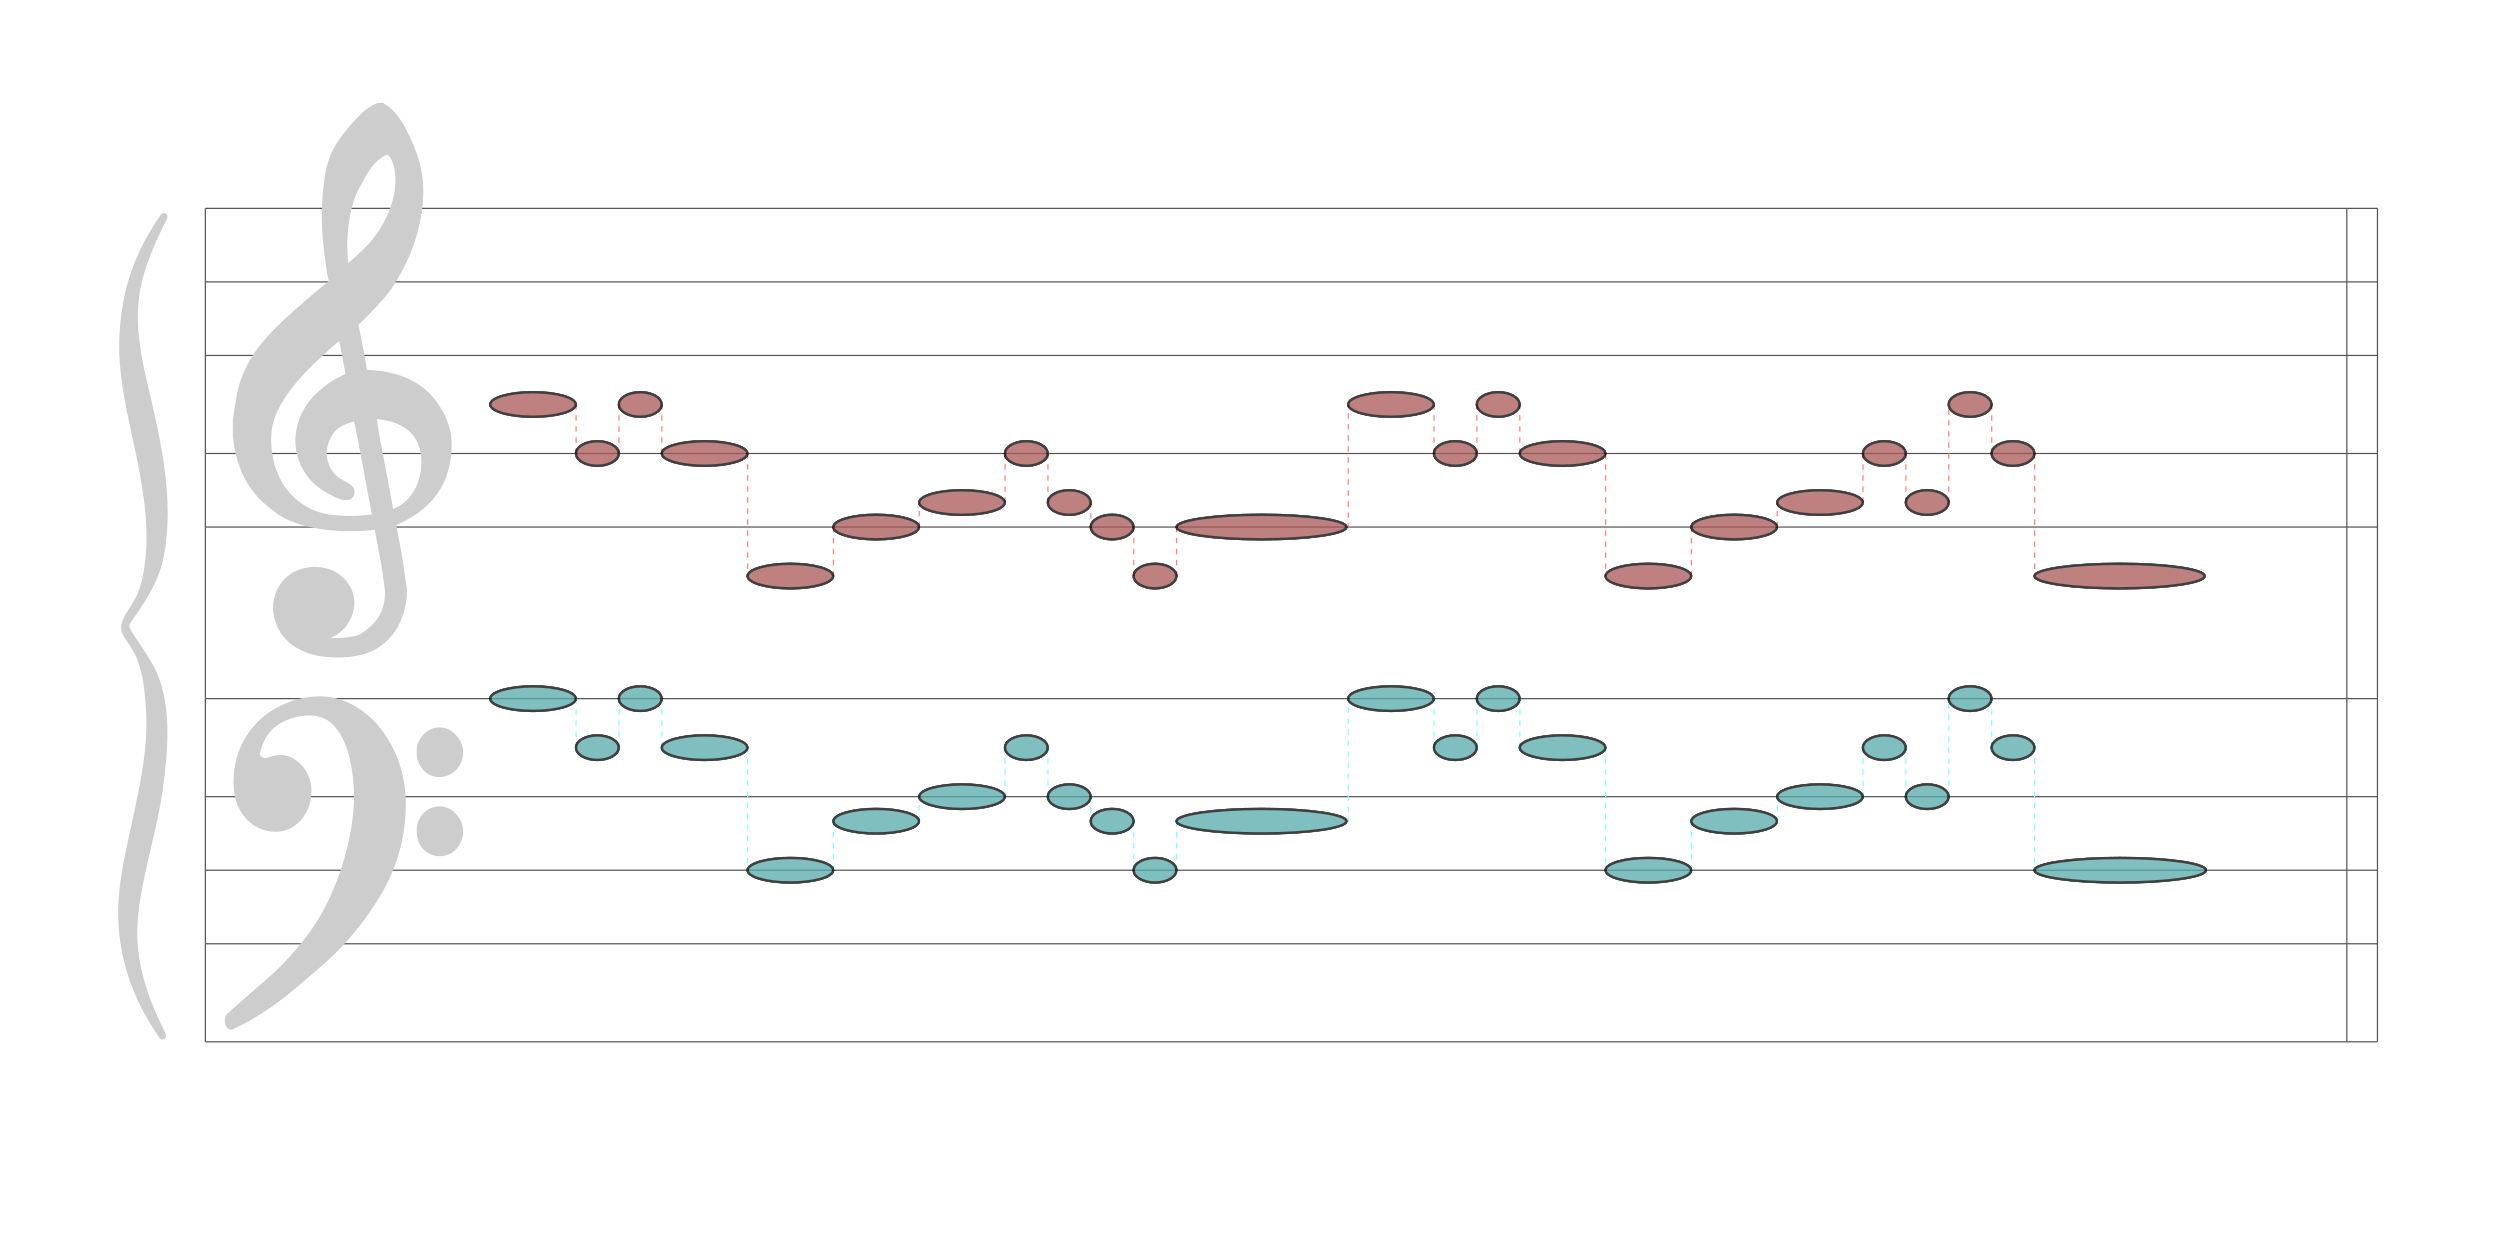
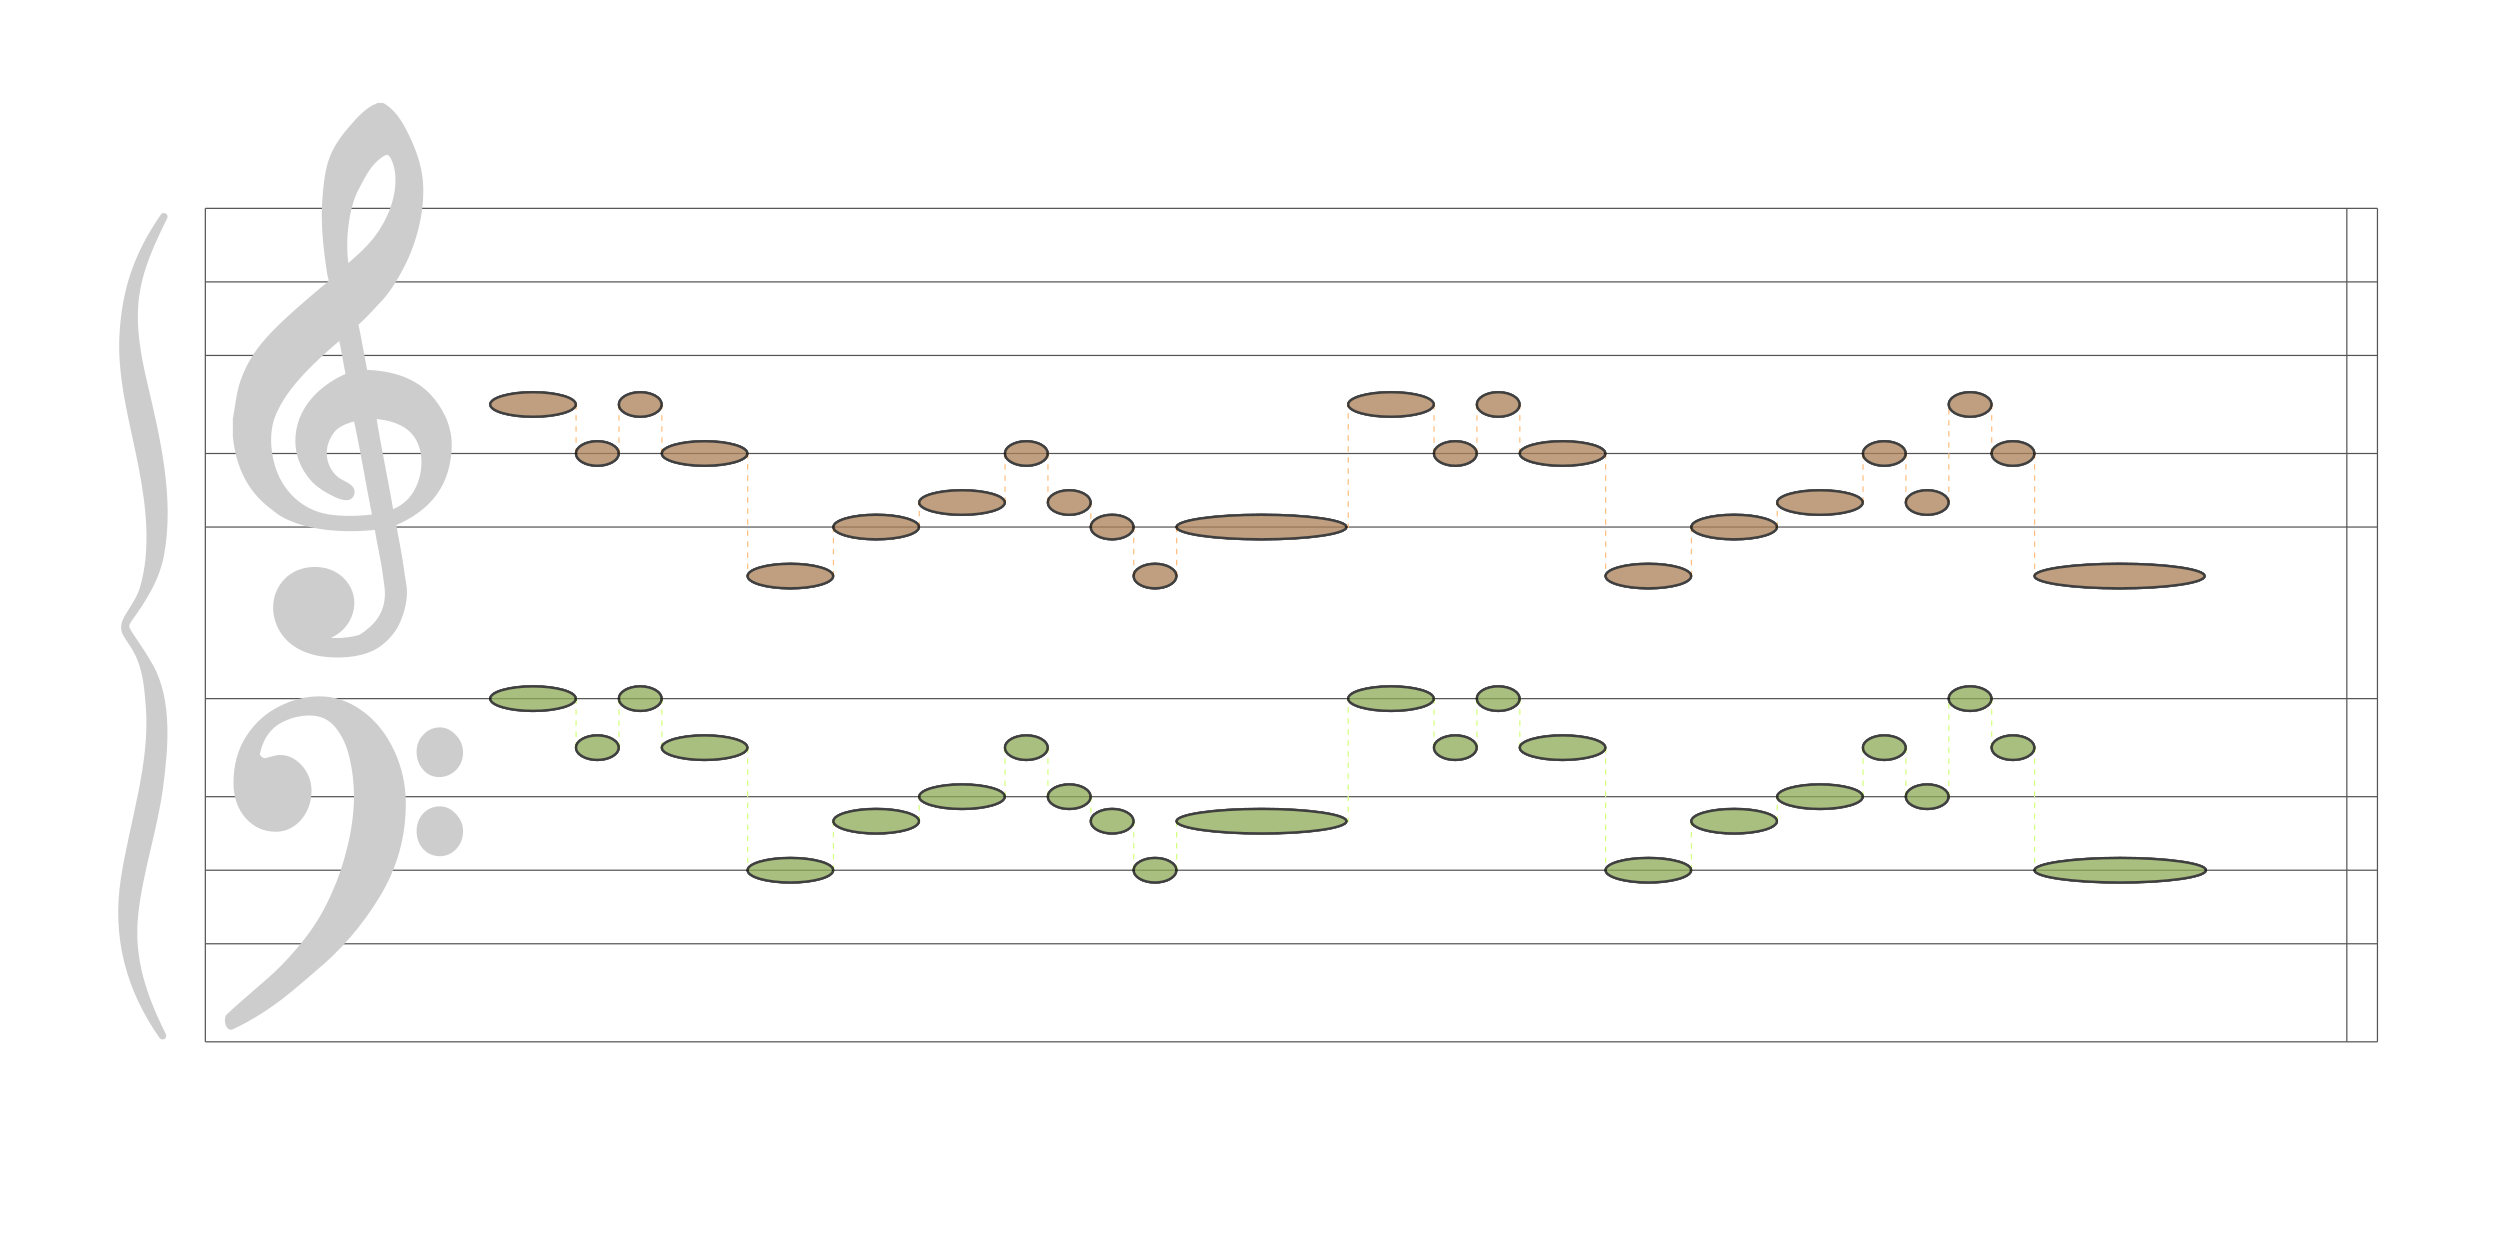
<svg xmlns="http://www.w3.org/2000/svg" version="1.1" viewPort="0 40 19.996 41" viewBox="-200 -50 1019.85 510" width="1019.85" height="510">
  <filter id="constantOpacity">
    <feComponentTransfer>
      <feFuncA type="table" tableValues="0 .5 .5" />
    </feComponentTransfer>
  </filter>
  <g transform="scale(35, -10) translate(0, -81)">
    <g class="staff-lines" stroke-width="0.5" stroke="#555555">
      <path vector-effect="non-scaling-stroke" d="M-3.321 64.5 L21.996 64.5" />
      <path vector-effect="non-scaling-stroke" d="M-3.321 67.5 L21.996 67.5" />
      <path vector-effect="non-scaling-stroke" d="M-3.321 71.5 L21.996 71.5" />
      <path vector-effect="non-scaling-stroke" d="M-3.321 74.5 L21.996 74.5" />
      <path vector-effect="non-scaling-stroke" d="M-3.321 77.5 L21.996 77.5" />
      <path vector-effect="non-scaling-stroke" d="M-3.321 43.5 L21.996 43.5" />
      <path vector-effect="non-scaling-stroke" d="M-3.321 47.5 L21.996 47.5" />
      <path vector-effect="non-scaling-stroke" d="M-3.321 50.5 L21.996 50.5" />
      <path vector-effect="non-scaling-stroke" d="M-3.321 53.5 L21.996 53.5" />
      <path vector-effect="non-scaling-stroke" d="M-3.321 57.5 L21.996 57.5" />
      <path vector-effect="non-scaling-stroke" d="M21.639,43.5 L21.639,77.5" />
      <path vector-effect="non-scaling-stroke" d="M21.996,43.5 L21.996,77.5" />
      <path vector-effect="non-scaling-stroke" d="M-3.321,43.5 L-3.321,77.5 z" />
    </g>
    <g transform="scale(0.714286, 1)">
      <g vector-effect="non-scaling-stroke" class="treble-clef" stroke="#cdcdcd" stroke-width="3" fill="#cdcdcd" transform="translate(-17.25, 5.15) scale(0.06, 0.07)">
        <path vector-effect="non-scaling-stroke" d="M250.026,1080.111c-2.375-5.813-4.501-12.037-5.616-19.656c-1.07-7.32-1.387-15.609-1.62-23.113    c-0.426-13.713,0.409-28.548,1.296-41.038c0.132-1.861,0.517-3.882,0.432-5.183c-0.118-1.794-1.622-3.834-2.484-5.401    c-4.551-8.266-9.023-16.291-13.176-25.488c-3.56-7.883-6.46-16.235-8.316-27.648c-1.087-6.682-1.406-14.26-2.053-21.816   c0-3.313,0-6.623,0-9.936c0.817-17.854,4.099-30.916,9.396-39.743c1.084-1.808,2.228-3.951,3.24-5.186    c6.218-7.579,16.081-9.873,25.812-7.343c0.598-8.887,1.858-19.53,2.376-28.944c0.193-3.49,0.54-7.194,0.54-10.368    c-0.003-13.193-3.44-20.603-7.452-26.135c-3.645-2.613-9.925-3.099-13.176,0.43c4.904-0.174,8.174,5.425,9.612,12.744    c2.427,12.351-1.738,24.386-7.344,25.918c-8.458,2.316-13.738-12.691-11.556-28.295c1.622-11.598,6.603-18.42,13.176-19.655    c5.073-0.956,10.149,0.426,13.608,5.399c1.988,2.858,4.009,7.685,4.968,11.879c1.246,5.448,2.18,12.212,2.16,18.792    c-0.01,3.246-0.453,6.761-0.648,10.152c-0.614,10.689-1.579,19.729-2.376,29.812c6.095,5.437,10.941,13.432,13.392,25.704    c1.302,6.52,2.035,15.517,1.727,23.111c-0.375,9.302-2.565,17.712-5.183,23.975c-3.863,9.248-9.852,13.985-17.604,14.257    c-0.849,9.749-1.633,19.633-2.593,29.159c2.376,4.619,4.55,9.643,6.805,14.906c2.185,5.095,3.892,11.286,5.508,17.712    c2.98,11.855,5.576,29.004,5.4,46.44c-0.102,10.157-1.538,19.319-3.24,27.215c-1.691,7.847-3.557,15.81-6.912,20.089    c-0.36,0-0.72,0-1.08,0C254.113,1090.306,252.068,1085.104,250.026,1080.111z M248.19,997.6    c-1.362,15.429-0.295,36.475,2.7,48.384c1.367,5.441,2.426,10.329,4.428,15.122c0.854,2.04,3.006,5.909,4.104,5.83    c2.104-0.153,3.064-9.245,3.24-13.824c0.542-14.092-2.623-28.387-5.832-37.366C254.247,1008.515,250.911,1002.572,248.19,997.6z     M249.27,935.823c-6.565-5.809-13.02-17.569-13.716-34.776c-0.425-10.517,1.463-18.693,3.888-24.624    c1.422-3.478,3.789-6.692,6.156-9.072c1.287-1.293,4.09-3.666,3.996,1.296c-0.048,2.584-2.504,4.06-3.888,6.263    c-2.557,4.079-4.489,12.399-3.348,21.385c0.481,3.784,1.636,7.983,2.808,10.153c1.458,2.697,3.725,4.34,6.048,5.615    c1.987-19.137,3.451-39.323,5.292-58.753c-4.493-1.347-9.224-1.49-13.068-0.213c-6.922,2.298-11.753,12.045-14.256,23.111    c-1.838,8.128-2.944,20.546-1.837,31.752c0.529,5.353,1.939,11.271,3.348,15.984c4.113,13.751,11.055,26.606,16.308,36.289    C247.971,952.523,248.466,943.862,249.27,935.823z M260.286,855.473c-1.479,19.361-3.545,38.701-4.86,57.671    c5.07-0.638,9.023-3.541,11.556-9.718c4.25-10.369,3.378-29.217-0.648-39.53C264.924,860.283,262.694,856.868,260.286,855.473z" />
      </g>
      <g class="bass-clef" fill="#cdcdcd" stroke="#cdcdcd" transform="scale(1.02, 1) translate(-0.25, 0.25)" stroke-width="3">
        <g transform="matrix(0.1835537,0,0,0.1830159,-98.29797,-1128.841)">
          <path vector-effect="non-scaling-stroke" d="M514.308,6407.837c3.419,4.086,5.655,9.64,7.124,12.803     c2.204,4.648,4.046,10.097,5.538,16.384c1.492,6.287,2.238,13.068,2.238,20.385c0,4.115-0.338,7.925-0.991,11.507     c-0.653,3.543-1.527,6.4-2.647,8.459c-1.108,2.095-2.297,3.125-3.545,3.125c-1.142,0-2.262-0.687-3.369-2.135     c-1.119-1.41-2.029-3.505-2.752-6.325c-0.711-2.819-1.073-6.135-1.073-9.982c0-3.011,0.326-5.411,0.968-7.317     c0.653-1.867,1.446-2.78,2.379-2.78c0.513,0,0.991,0.342,1.422,1.104c0.431,0.724,0.769,1.753,1.014,3.011     c0.245,1.257,0.373,2.628,0.373,4.077c0,2.019-0.245,3.733-0.735,5.144c-0.501,1.41-1.049,2.132-1.667,2.132     c-0.21,0-0.466-0.152-0.781-0.38c-0.303-0.229-0.501-0.342-0.571-0.342c-0.14,0-0.292,0.152-0.466,0.495     c-0.175,0.342-0.268,0.799-0.292,1.41c0.07,0.495,0.117,0.838,0.117,1.104c0.338,2.896,0.944,4.953,1.796,6.249     c0.863,1.258,1.784,1.905,2.763,1.905c1.014,0,1.83-0.953,2.46-2.858c0.63-1.943,1.073-4.344,1.329-7.277     c0.268-2.896,0.396-5.981,0.396-9.22c-0.035-3.468-0.221-7.125-0.583-10.897c-0.361-3.81-0.804-7.163-1.317-10.059     c-0.653-3.925-1.458-7.468-2.414-10.593c-0.956-3.124-1.889-5.752-2.775-7.849c-0.886-2.133-2.731-5.973-4.104-9.297     C514,6409.468,514.126,6407.62,514.308,6407.837z" />
          <path vector-effect="non-scaling-stroke" d="M531.259,6465.557c0.313-0.979,0.705-1.415,1.189-1.415     c0.457,0,0.862,0.436,1.228,1.306c0.339,0.908,0.522,2.032,0.522,3.339c0,1.233-0.17,2.358-0.522,3.302     c-0.353,0.979-0.745,1.488-1.163,1.488c-0.483,0-0.888-0.436-1.215-1.343c-0.34-0.871-0.509-1.958-0.509-3.266     C530.789,6467.626,530.945,6466.5,531.259,6465.557z" />
          <path vector-effect="non-scaling-stroke" d="M531.272,6447.847c0.327-0.871,0.732-1.342,1.241-1.342     c0.457,0,0.849,0.471,1.189,1.378c0.327,0.908,0.497,2.033,0.497,3.447c0,1.162-0.183,2.214-0.522,3.193     c-0.366,0.98-0.745,1.452-1.163,1.452c-0.509,0-0.914-0.436-1.241-1.343c-0.313-0.87-0.483-1.996-0.483-3.301     C530.789,6449.879,530.958,6448.717,531.272,6447.847z" />
        </g>
      </g>
    </g>
    <g transform="scale(0.714286, 1)">
      <g class="brace" transform="rotate(0.2) translate(30.5,-324) scale(1,-1) scale(.0175)">
        <path vector-effect="non-scaling-stroke" stroke="#cdcdcd" fill="#cdcdcd" stroke-width="3" stroke-linejoin="round" d="M-2031.812-22924.453    c-24.919,88.91-36.494,171.418-39.024,279.09c-2.379,101.156,9.877,207.264,16.991,305.533    c6.605,91.162,10.955,191.51-0.048,282.248c-2.757,22.732-8.614,43.227-13.597,63.254c-8.261,33.207-2.886,38.68,5.136,72.111    c10.485,43.689,11.808,90.887,13.172,140.795c3.604,132-16.215,270.613-24.675,400.074    c-8.818,134.883,3.651,255.861,34.113,366.164c-17.906-92.289-29.886-179.082-25.068-283.635    c4.572-99.275,18.379-195.207,24.078-294.23c5.11-88.826,9.914-203.154-8.344-284.342c-4.91-21.82-10.217-42.227-15.835-62.98    c-9.146-33.812-7.235-31.322,2.353-65.664c11.021-39.504,20.774-80.965,24.589-128.662c10.5-131.361-2.347-271.072-13.816-398.416    c-5.957-66.148-10.878-134.006-7.34-202.238C-2055.575-22803.877-2044.086-22863.117-2031.812-22924.453L-2031.812-22924.453z" />
      </g>
    </g>
    <g style="stroke-width:1; stroke:black;">
-       <g class="note-lines track-2" fill="none" stroke="hsl(180, 100%, 75%)" stroke-dasharray="2.25" vector-effect="non-scaling-stroke" stroke-width="0.5">
+       <g class="note-lines track-2" fill="none" stroke="hsl(80, 100%, 75%)" stroke-dasharray="2.25" vector-effect="non-scaling-stroke" stroke-width="0.5">
        <path vector-effect="non-scaling-stroke" d=" M0.996 57.5 L1 57.5 L1 55.5" />
        <path vector-effect="non-scaling-stroke" d=" M1.496 55.5 L1.5 55.5 L1.5 57.5" />
        <path vector-effect="non-scaling-stroke" d=" M1.996 57.5 L2 57.5 L2 55.5" />
        <path vector-effect="non-scaling-stroke" d=" M2.996 55.5 L3 55.5 L3 50.5" />
        <path vector-effect="non-scaling-stroke" d=" M3.996 50.5 L4 50.5 L4 52.5" />
        <path vector-effect="non-scaling-stroke" d=" M4.996 52.5 L5 52.5 L5 53.5" />
        <path vector-effect="non-scaling-stroke" d=" M5.996 53.5 L6 53.5 L6 55.5" />
        <path vector-effect="non-scaling-stroke" d=" M6.496 55.5 L6.5 55.5 L6.5 53.5" />
        <path vector-effect="non-scaling-stroke" d=" M6.996 53.5 L7 53.5 L7 52.5" />
        <path vector-effect="non-scaling-stroke" d=" M7.496 52.5 L7.5 52.5 L7.5 50.5" />
        <path vector-effect="non-scaling-stroke" d=" M7.996 50.5 L8 50.5 L8 52.5" />
        <path vector-effect="non-scaling-stroke" d=" M9.978 52.5 L10 52.5 L10 57.5" />
        <path vector-effect="non-scaling-stroke" d=" M10.996 57.5 L11 57.5 L11 55.5" />
        <path vector-effect="non-scaling-stroke" d=" M11.496 55.5 L11.5 55.5 L11.5 57.5" />
        <path vector-effect="non-scaling-stroke" d=" M11.996 57.5 L12 57.5 L12 55.5" />
        <path vector-effect="non-scaling-stroke" d=" M12.996 55.5 L13 55.5 L13 50.5" />
        <path vector-effect="non-scaling-stroke" d=" M13.996 50.5 L14 50.5 L14 52.5" />
        <path vector-effect="non-scaling-stroke" d=" M14.996 52.5 L15 52.5 L15 53.5" />
        <path vector-effect="non-scaling-stroke" d=" M15.996 53.5 L16 53.5 L16 55.5" />
        <path vector-effect="non-scaling-stroke" d=" M16.496 55.5 L16.5 55.5 L16.5 53.5" />
        <path vector-effect="non-scaling-stroke" d=" M16.996 53.5 L17 53.5 L17 57.5" />
        <path vector-effect="non-scaling-stroke" d=" M17.496 57.5 L17.5 57.5 L17.5 55.5" />
        <path vector-effect="non-scaling-stroke" d=" M17.996 55.5 L18 55.5 L18 50.5" />
      </g>
-       <g class="note-lines track-1" fill="none" stroke="hsl(0, 100%, 75%)" stroke-dasharray="2.25" vector-effect="non-scaling-stroke" stroke-width="0.5">
+       <g class="note-lines track-1" fill="none" stroke="hsl(30, 100%, 75%)" stroke-dasharray="2.25" vector-effect="non-scaling-stroke" stroke-width="0.5">
        <path vector-effect="non-scaling-stroke" d=" M0.996 69.5 L1 69.5 L1 67.5" />
        <path vector-effect="non-scaling-stroke" d=" M1.496 67.5 L1.5 67.5 L1.5 69.5" />
        <path vector-effect="non-scaling-stroke" d=" M1.996 69.5 L2 69.5 L2 67.5" />
        <path vector-effect="non-scaling-stroke" d=" M2.996 67.5 L3 67.5 L3 62.5" />
        <path vector-effect="non-scaling-stroke" d=" M3.996 62.5 L4 62.5 L4 64.5" />
        <path vector-effect="non-scaling-stroke" d=" M4.996 64.5 L5 64.5 L5 65.5" />
        <path vector-effect="non-scaling-stroke" d=" M5.996 65.5 L6 65.5 L6 67.5" />
        <path vector-effect="non-scaling-stroke" d=" M6.496 67.5 L6.5 67.5 L6.5 65.5" />
        <path vector-effect="non-scaling-stroke" d=" M6.996 65.5 L7 65.5 L7 64.5" />
        <path vector-effect="non-scaling-stroke" d=" M7.496 64.5 L7.5 64.5 L7.5 62.5" />
        <path vector-effect="non-scaling-stroke" d=" M7.996 62.5 L8 62.5 L8 64.5" />
        <path vector-effect="non-scaling-stroke" d=" M9.978 64.5 L10 64.5 L10 69.5" />
        <path vector-effect="non-scaling-stroke" d=" M10.996 69.5 L11 69.5 L11 67.5" />
        <path vector-effect="non-scaling-stroke" d=" M11.496 67.5 L11.5 67.5 L11.5 69.5" />
        <path vector-effect="non-scaling-stroke" d=" M11.996 69.5 L12 69.5 L12 67.5" />
        <path vector-effect="non-scaling-stroke" d=" M12.996 67.5 L13 67.5 L13 62.5" />
        <path vector-effect="non-scaling-stroke" d=" M13.996 62.5 L14 62.5 L14 64.5" />
        <path vector-effect="non-scaling-stroke" d=" M14.996 64.5 L15 64.5 L15 65.5" />
        <path vector-effect="non-scaling-stroke" d=" M15.996 65.5 L16 65.5 L16 67.5" />
        <path vector-effect="non-scaling-stroke" d=" M16.496 67.5 L16.5 67.5 L16.5 65.5" />
        <path vector-effect="non-scaling-stroke" d=" M16.996 65.5 L17 65.5 L17 69.5" />
        <path vector-effect="non-scaling-stroke" d=" M17.496 69.5 L17.5 69.5 L17.5 67.5" />
        <path vector-effect="non-scaling-stroke" d=" M17.996 67.5 L18 67.5 L18 62.5" />
      </g>
      <g opacity="0.5" class="note-backdrops track-2" style="fill:black;">
        <g class="note key-57 ont-0d000 offt-0d996 maxima">
          <rect vector-effect="non-scaling-stroke" rx="1" ry="1" x="0" y="57" width="0.996" height="1" />
        </g>
        <g class="note key-55 ont-1d000 offt-1d496">
          <rect vector-effect="non-scaling-stroke" rx="1" ry="1" x="1" y="55" width="0.496" height="1" />
        </g>
        <g class="note key-57 ont-1d500 offt-1d996 maxima">
          <rect vector-effect="non-scaling-stroke" rx="1" ry="1" x="1.5" y="57" width="0.496" height="1" />
        </g>
        <g class="note key-55 ont-2d000 offt-2d996">
          <rect vector-effect="non-scaling-stroke" rx="1" ry="1" x="2" y="55" width="0.996" height="1" />
        </g>
        <g class="note key-50 ont-3d000 offt-3d996 minima">
          <rect vector-effect="non-scaling-stroke" rx="1" ry="1" x="3" y="50" width="0.996" height="1" />
        </g>
        <g class="note key-52 ont-4d000 offt-4d996">
          <rect vector-effect="non-scaling-stroke" rx="1" ry="1" x="4" y="52" width="0.996" height="1" />
        </g>
        <g class="note key-53 ont-5d000 offt-5d996">
          <rect vector-effect="non-scaling-stroke" rx="1" ry="1" x="5" y="53" width="0.996" height="1" />
        </g>
        <g class="note key-55 ont-6d000 offt-6d496">
          <rect vector-effect="non-scaling-stroke" rx="1" ry="1" x="6" y="55" width="0.496" height="1" />
        </g>
        <g class="note key-53 ont-6d500 offt-6d996">
          <rect vector-effect="non-scaling-stroke" rx="1" ry="1" x="6.5" y="53" width="0.496" height="1" />
        </g>
        <g class="note key-52 ont-7d000 offt-7d496">
          <rect vector-effect="non-scaling-stroke" rx="1" ry="1" x="7" y="52" width="0.496" height="1" />
        </g>
        <g class="note key-50 ont-7d500 offt-7d996 minima">
          <rect vector-effect="non-scaling-stroke" rx="1" ry="1" x="7.5" y="50" width="0.496" height="1" />
        </g>
        <g class="note key-52 ont-8d000 offt-9d978">
          <rect vector-effect="non-scaling-stroke" rx="1" ry="1" x="8" y="52" width="1.978" height="1" />
        </g>
        <g class="note key-57 ont-10d000 offt-10d996 maxima">
          <rect vector-effect="non-scaling-stroke" rx="1" ry="1" x="10" y="57" width="0.996" height="1" />
        </g>
        <g class="note key-55 ont-11d000 offt-11d496">
          <rect vector-effect="non-scaling-stroke" rx="1" ry="1" x="11" y="55" width="0.496" height="1" />
        </g>
        <g class="note key-57 ont-11d500 offt-11d996 maxima">
          <rect vector-effect="non-scaling-stroke" rx="1" ry="1" x="11.5" y="57" width="0.496" height="1" />
        </g>
        <g class="note key-55 ont-12d000 offt-12d996">
          <rect vector-effect="non-scaling-stroke" rx="1" ry="1" x="12" y="55" width="0.996" height="1" />
        </g>
        <g class="note key-50 ont-13d000 offt-13d996 minima">
          <rect vector-effect="non-scaling-stroke" rx="1" ry="1" x="13" y="50" width="0.996" height="1" />
        </g>
        <g class="note key-52 ont-14d000 offt-14d996">
          <rect vector-effect="non-scaling-stroke" rx="1" ry="1" x="14" y="52" width="0.996" height="1" />
        </g>
        <g class="note key-53 ont-15d000 offt-15d996">
          <rect vector-effect="non-scaling-stroke" rx="1" ry="1" x="15" y="53" width="0.996" height="1" />
        </g>
        <g class="note key-55 ont-16d000 offt-16d496">
          <rect vector-effect="non-scaling-stroke" rx="1" ry="1" x="16" y="55" width="0.496" height="1" />
        </g>
        <g class="note key-53 ont-16d500 offt-16d996">
          <rect vector-effect="non-scaling-stroke" rx="1" ry="1" x="16.5" y="53" width="0.496" height="1" />
        </g>
        <g class="note key-57 ont-17d000 offt-17d496 maxima">
          <rect vector-effect="non-scaling-stroke" rx="1" ry="1" x="17" y="57" width="0.496" height="1" />
        </g>
        <g class="note key-55 ont-17d500 offt-17d996">
          <rect vector-effect="non-scaling-stroke" rx="1" ry="1" x="17.5" y="55" width="0.496" height="1" />
        </g>
        <g class="note key-50 ont-18d000 offt-19d996 minima">
          <rect vector-effect="non-scaling-stroke" rx="1" ry="1" x="18" y="50" width="1.996" height="1" />
        </g>
      </g>
      <g opacity="0.5" class="note-backdrops track-1" style="fill:black;">
        <g class="note key-69 ont-0d000 offt-0d996 maxima">
          <rect vector-effect="non-scaling-stroke" rx="1" ry="1" x="0" y="69" width="0.996" height="1" />
        </g>
        <g class="note key-67 ont-1d000 offt-1d496">
          <rect vector-effect="non-scaling-stroke" rx="1" ry="1" x="1" y="67" width="0.496" height="1" />
        </g>
        <g class="note key-69 ont-1d500 offt-1d996 maxima">
          <rect vector-effect="non-scaling-stroke" rx="1" ry="1" x="1.5" y="69" width="0.496" height="1" />
        </g>
        <g class="note key-67 ont-2d000 offt-2d996">
          <rect vector-effect="non-scaling-stroke" rx="1" ry="1" x="2" y="67" width="0.996" height="1" />
        </g>
        <g class="note key-62 ont-3d000 offt-3d996 minima">
          <rect vector-effect="non-scaling-stroke" rx="1" ry="1" x="3" y="62" width="0.996" height="1" />
        </g>
        <g class="note key-64 ont-4d000 offt-4d996">
          <rect vector-effect="non-scaling-stroke" rx="1" ry="1" x="4" y="64" width="0.996" height="1" />
        </g>
        <g class="note key-65 ont-5d000 offt-5d996">
          <rect vector-effect="non-scaling-stroke" rx="1" ry="1" x="5" y="65" width="0.996" height="1" />
        </g>
        <g class="note key-67 ont-6d000 offt-6d496">
          <rect vector-effect="non-scaling-stroke" rx="1" ry="1" x="6" y="67" width="0.496" height="1" />
        </g>
        <g class="note key-65 ont-6d500 offt-6d996">
          <rect vector-effect="non-scaling-stroke" rx="1" ry="1" x="6.5" y="65" width="0.496" height="1" />
        </g>
        <g class="note key-64 ont-7d000 offt-7d496">
          <rect vector-effect="non-scaling-stroke" rx="1" ry="1" x="7" y="64" width="0.496" height="1" />
        </g>
        <g class="note key-62 ont-7d500 offt-7d996 minima">
          <rect vector-effect="non-scaling-stroke" rx="1" ry="1" x="7.5" y="62" width="0.496" height="1" />
        </g>
        <g class="note key-64 ont-8d000 offt-9d978">
          <rect vector-effect="non-scaling-stroke" rx="1" ry="1" x="8" y="64" width="1.978" height="1" />
        </g>
        <g class="note key-69 ont-10d000 offt-10d996 maxima">
          <rect vector-effect="non-scaling-stroke" rx="1" ry="1" x="10" y="69" width="0.996" height="1" />
        </g>
        <g class="note key-67 ont-11d000 offt-11d496">
          <rect vector-effect="non-scaling-stroke" rx="1" ry="1" x="11" y="67" width="0.496" height="1" />
        </g>
        <g class="note key-69 ont-11d500 offt-11d996 maxima">
          <rect vector-effect="non-scaling-stroke" rx="1" ry="1" x="11.5" y="69" width="0.496" height="1" />
        </g>
        <g class="note key-67 ont-12d000 offt-12d996">
          <rect vector-effect="non-scaling-stroke" rx="1" ry="1" x="12" y="67" width="0.996" height="1" />
        </g>
        <g class="note key-62 ont-13d000 offt-13d996 minima">
          <rect vector-effect="non-scaling-stroke" rx="1" ry="1" x="13" y="62" width="0.996" height="1" />
        </g>
        <g class="note key-64 ont-14d000 offt-14d996">
          <rect vector-effect="non-scaling-stroke" rx="1" ry="1" x="14" y="64" width="0.996" height="1" />
        </g>
        <g class="note key-65 ont-15d000 offt-15d996">
          <rect vector-effect="non-scaling-stroke" rx="1" ry="1" x="15" y="65" width="0.996" height="1" />
        </g>
        <g class="note key-67 ont-16d000 offt-16d496">
          <rect vector-effect="non-scaling-stroke" rx="1" ry="1" x="16" y="67" width="0.496" height="1" />
        </g>
        <g class="note key-65 ont-16d500 offt-16d996">
          <rect vector-effect="non-scaling-stroke" rx="1" ry="1" x="16.5" y="65" width="0.496" height="1" />
        </g>
        <g class="note key-69 ont-17d000 offt-17d496 maxima">
          <rect vector-effect="non-scaling-stroke" rx="1" ry="1" x="17" y="69" width="0.496" height="1" />
        </g>
        <g class="note key-67 ont-17d500 offt-17d996">
          <rect vector-effect="non-scaling-stroke" rx="1" ry="1" x="17.5" y="67" width="0.496" height="1" />
        </g>
        <g class="note key-62 ont-18d000 offt-19d981 minima">
          <rect vector-effect="non-scaling-stroke" rx="1" ry="1" x="18" y="62" width="1.981" height="1" />
        </g>
      </g>
-       <g class="track-2" filter="url(#constantOpacity)" style="opacity:1; fill:hsl(180, 100%, 75%);">
+       <g class="track-2" filter="url(#constantOpacity)" style="opacity:1; fill:hsl(80, 100%, 75%);">
        <g class="note key-57 ont-0d000 offt-0d996 maxima">
          <rect vector-effect="non-scaling-stroke" rx="1" ry="1" x="0" y="57" width="0.996" height="1" />
        </g>
        <g class="note key-55 ont-1d000 offt-1d496">
          <rect vector-effect="non-scaling-stroke" rx="1" ry="1" x="1" y="55" width="0.496" height="1" />
        </g>
        <g class="note key-57 ont-1d500 offt-1d996 maxima">
          <rect vector-effect="non-scaling-stroke" rx="1" ry="1" x="1.5" y="57" width="0.496" height="1" />
        </g>
        <g class="note key-55 ont-2d000 offt-2d996">
          <rect vector-effect="non-scaling-stroke" rx="1" ry="1" x="2" y="55" width="0.996" height="1" />
        </g>
        <g class="note key-50 ont-3d000 offt-3d996 minima">
          <rect vector-effect="non-scaling-stroke" rx="1" ry="1" x="3" y="50" width="0.996" height="1" />
        </g>
        <g class="note key-52 ont-4d000 offt-4d996">
          <rect vector-effect="non-scaling-stroke" rx="1" ry="1" x="4" y="52" width="0.996" height="1" />
        </g>
        <g class="note key-53 ont-5d000 offt-5d996">
          <rect vector-effect="non-scaling-stroke" rx="1" ry="1" x="5" y="53" width="0.996" height="1" />
        </g>
        <g class="note key-55 ont-6d000 offt-6d496">
          <rect vector-effect="non-scaling-stroke" rx="1" ry="1" x="6" y="55" width="0.496" height="1" />
        </g>
        <g class="note key-53 ont-6d500 offt-6d996">
          <rect vector-effect="non-scaling-stroke" rx="1" ry="1" x="6.5" y="53" width="0.496" height="1" />
        </g>
        <g class="note key-52 ont-7d000 offt-7d496">
          <rect vector-effect="non-scaling-stroke" rx="1" ry="1" x="7" y="52" width="0.496" height="1" />
        </g>
        <g class="note key-50 ont-7d500 offt-7d996 minima">
          <rect vector-effect="non-scaling-stroke" rx="1" ry="1" x="7.5" y="50" width="0.496" height="1" />
        </g>
        <g class="note key-52 ont-8d000 offt-9d978">
          <rect vector-effect="non-scaling-stroke" rx="1" ry="1" x="8" y="52" width="1.978" height="1" />
        </g>
        <g class="note key-57 ont-10d000 offt-10d996 maxima">
          <rect vector-effect="non-scaling-stroke" rx="1" ry="1" x="10" y="57" width="0.996" height="1" />
        </g>
        <g class="note key-55 ont-11d000 offt-11d496">
          <rect vector-effect="non-scaling-stroke" rx="1" ry="1" x="11" y="55" width="0.496" height="1" />
        </g>
        <g class="note key-57 ont-11d500 offt-11d996 maxima">
          <rect vector-effect="non-scaling-stroke" rx="1" ry="1" x="11.5" y="57" width="0.496" height="1" />
        </g>
        <g class="note key-55 ont-12d000 offt-12d996">
          <rect vector-effect="non-scaling-stroke" rx="1" ry="1" x="12" y="55" width="0.996" height="1" />
        </g>
        <g class="note key-50 ont-13d000 offt-13d996 minima">
          <rect vector-effect="non-scaling-stroke" rx="1" ry="1" x="13" y="50" width="0.996" height="1" />
        </g>
        <g class="note key-52 ont-14d000 offt-14d996">
          <rect vector-effect="non-scaling-stroke" rx="1" ry="1" x="14" y="52" width="0.996" height="1" />
        </g>
        <g class="note key-53 ont-15d000 offt-15d996">
          <rect vector-effect="non-scaling-stroke" rx="1" ry="1" x="15" y="53" width="0.996" height="1" />
        </g>
        <g class="note key-55 ont-16d000 offt-16d496">
          <rect vector-effect="non-scaling-stroke" rx="1" ry="1" x="16" y="55" width="0.496" height="1" />
        </g>
        <g class="note key-53 ont-16d500 offt-16d996">
          <rect vector-effect="non-scaling-stroke" rx="1" ry="1" x="16.5" y="53" width="0.496" height="1" />
        </g>
        <g class="note key-57 ont-17d000 offt-17d496 maxima">
          <rect vector-effect="non-scaling-stroke" rx="1" ry="1" x="17" y="57" width="0.496" height="1" />
        </g>
        <g class="note key-55 ont-17d500 offt-17d996">
          <rect vector-effect="non-scaling-stroke" rx="1" ry="1" x="17.5" y="55" width="0.496" height="1" />
        </g>
        <g class="note key-50 ont-18d000 offt-19d996 minima">
          <rect vector-effect="non-scaling-stroke" rx="1" ry="1" x="18" y="50" width="1.996" height="1" />
        </g>
      </g>
-       <g class="track-1" filter="url(#constantOpacity)" style="opacity:1; fill:hsl(0, 100%, 75%);">
+       <g class="track-1" filter="url(#constantOpacity)" style="opacity:1; fill:hsl(30, 100%, 75%);">
        <g class="note key-69 ont-0d000 offt-0d996 maxima">
          <rect vector-effect="non-scaling-stroke" rx="1" ry="1" x="0" y="69" width="0.996" height="1" />
        </g>
        <g class="note key-67 ont-1d000 offt-1d496">
          <rect vector-effect="non-scaling-stroke" rx="1" ry="1" x="1" y="67" width="0.496" height="1" />
        </g>
        <g class="note key-69 ont-1d500 offt-1d996 maxima">
          <rect vector-effect="non-scaling-stroke" rx="1" ry="1" x="1.5" y="69" width="0.496" height="1" />
        </g>
        <g class="note key-67 ont-2d000 offt-2d996">
          <rect vector-effect="non-scaling-stroke" rx="1" ry="1" x="2" y="67" width="0.996" height="1" />
        </g>
        <g class="note key-62 ont-3d000 offt-3d996 minima">
          <rect vector-effect="non-scaling-stroke" rx="1" ry="1" x="3" y="62" width="0.996" height="1" />
        </g>
        <g class="note key-64 ont-4d000 offt-4d996">
          <rect vector-effect="non-scaling-stroke" rx="1" ry="1" x="4" y="64" width="0.996" height="1" />
        </g>
        <g class="note key-65 ont-5d000 offt-5d996">
          <rect vector-effect="non-scaling-stroke" rx="1" ry="1" x="5" y="65" width="0.996" height="1" />
        </g>
        <g class="note key-67 ont-6d000 offt-6d496">
          <rect vector-effect="non-scaling-stroke" rx="1" ry="1" x="6" y="67" width="0.496" height="1" />
        </g>
        <g class="note key-65 ont-6d500 offt-6d996">
          <rect vector-effect="non-scaling-stroke" rx="1" ry="1" x="6.5" y="65" width="0.496" height="1" />
        </g>
        <g class="note key-64 ont-7d000 offt-7d496">
          <rect vector-effect="non-scaling-stroke" rx="1" ry="1" x="7" y="64" width="0.496" height="1" />
        </g>
        <g class="note key-62 ont-7d500 offt-7d996 minima">
          <rect vector-effect="non-scaling-stroke" rx="1" ry="1" x="7.5" y="62" width="0.496" height="1" />
        </g>
        <g class="note key-64 ont-8d000 offt-9d978">
          <rect vector-effect="non-scaling-stroke" rx="1" ry="1" x="8" y="64" width="1.978" height="1" />
        </g>
        <g class="note key-69 ont-10d000 offt-10d996 maxima">
          <rect vector-effect="non-scaling-stroke" rx="1" ry="1" x="10" y="69" width="0.996" height="1" />
        </g>
        <g class="note key-67 ont-11d000 offt-11d496">
          <rect vector-effect="non-scaling-stroke" rx="1" ry="1" x="11" y="67" width="0.496" height="1" />
        </g>
        <g class="note key-69 ont-11d500 offt-11d996 maxima">
          <rect vector-effect="non-scaling-stroke" rx="1" ry="1" x="11.5" y="69" width="0.496" height="1" />
        </g>
        <g class="note key-67 ont-12d000 offt-12d996">
          <rect vector-effect="non-scaling-stroke" rx="1" ry="1" x="12" y="67" width="0.996" height="1" />
        </g>
        <g class="note key-62 ont-13d000 offt-13d996 minima">
          <rect vector-effect="non-scaling-stroke" rx="1" ry="1" x="13" y="62" width="0.996" height="1" />
        </g>
        <g class="note key-64 ont-14d000 offt-14d996">
          <rect vector-effect="non-scaling-stroke" rx="1" ry="1" x="14" y="64" width="0.996" height="1" />
        </g>
        <g class="note key-65 ont-15d000 offt-15d996">
          <rect vector-effect="non-scaling-stroke" rx="1" ry="1" x="15" y="65" width="0.996" height="1" />
        </g>
        <g class="note key-67 ont-16d000 offt-16d496">
          <rect vector-effect="non-scaling-stroke" rx="1" ry="1" x="16" y="67" width="0.496" height="1" />
        </g>
        <g class="note key-65 ont-16d500 offt-16d996">
          <rect vector-effect="non-scaling-stroke" rx="1" ry="1" x="16.5" y="65" width="0.496" height="1" />
        </g>
        <g class="note key-69 ont-17d000 offt-17d496 maxima">
          <rect vector-effect="non-scaling-stroke" rx="1" ry="1" x="17" y="69" width="0.496" height="1" />
        </g>
        <g class="note key-67 ont-17d500 offt-17d996">
          <rect vector-effect="non-scaling-stroke" rx="1" ry="1" x="17.5" y="67" width="0.496" height="1" />
        </g>
        <g class="note key-62 ont-18d000 offt-19d981 minima">
          <rect vector-effect="non-scaling-stroke" rx="1" ry="1" x="18" y="62" width="1.981" height="1" />
        </g>
      </g>
    </g>
  </g>
</svg>
